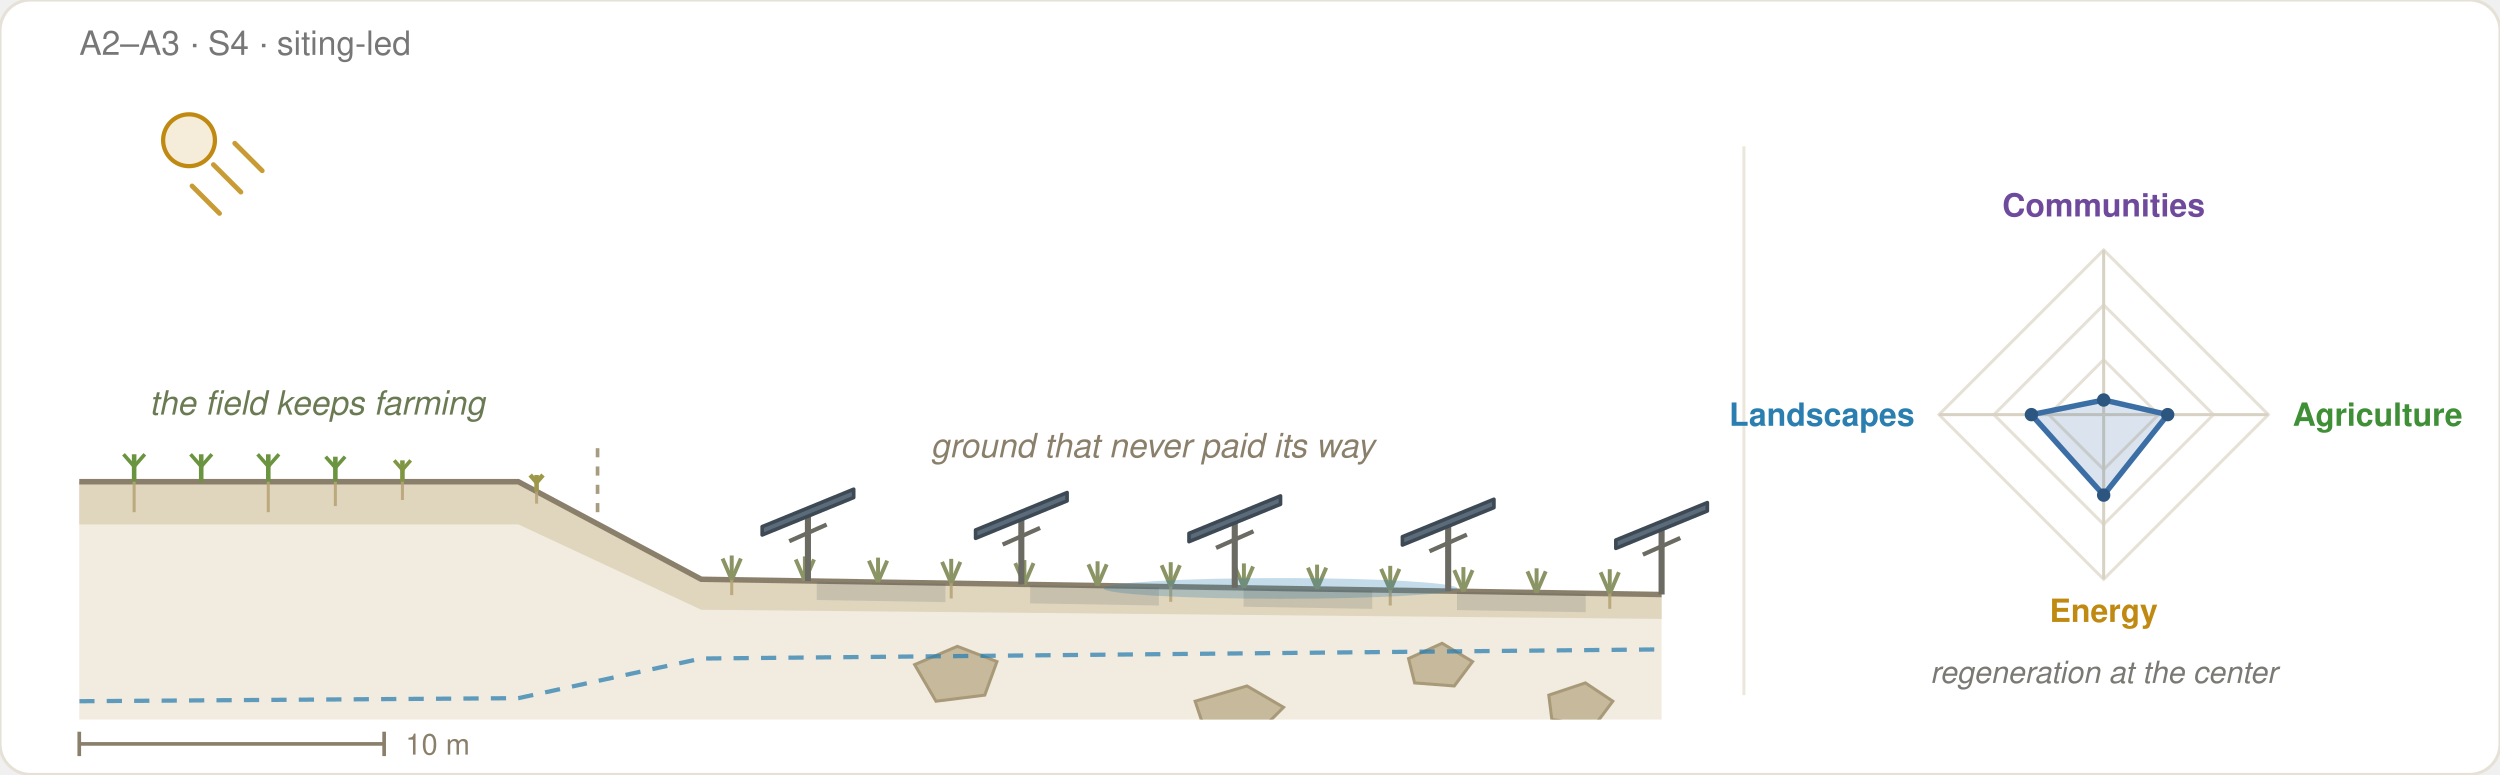
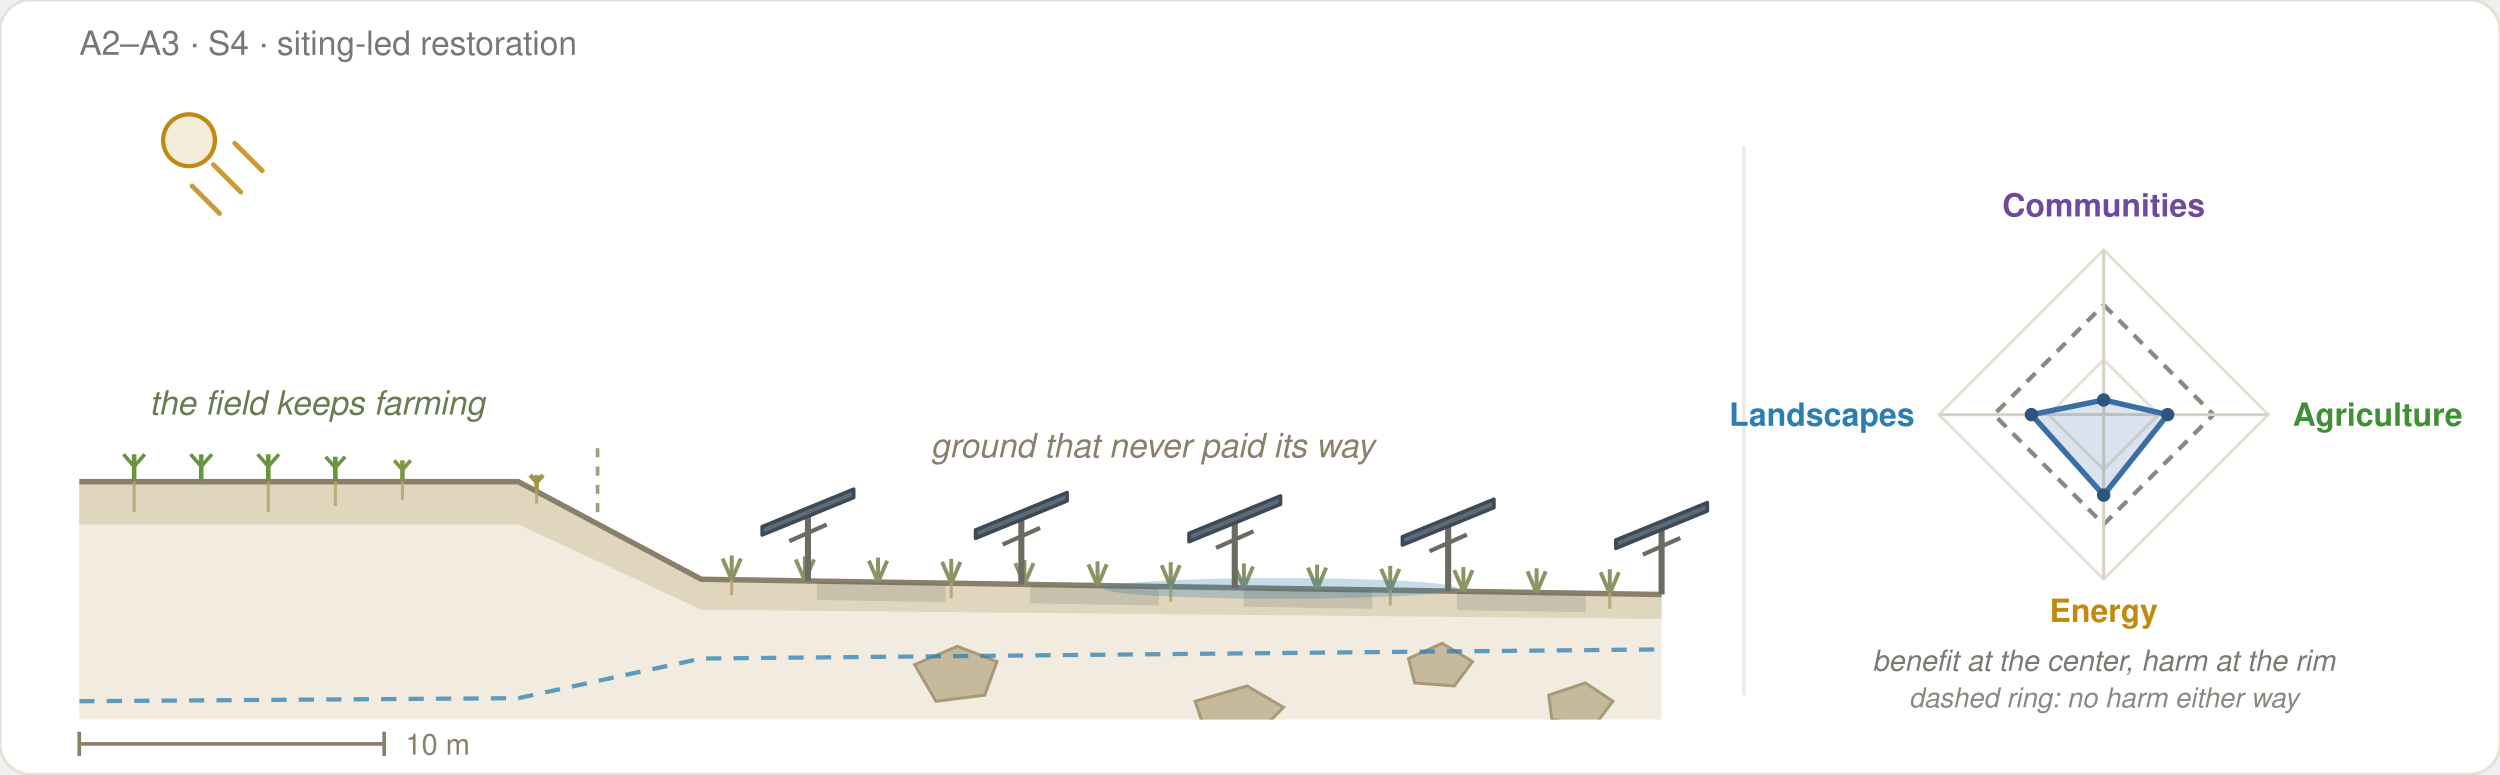
<svg xmlns="http://www.w3.org/2000/svg" viewBox="0 14 820 254" width="820" height="254" font-family="Helvetica, Arial, sans-serif" role="img">
  <defs>
    <g id="module">
      <line x1="-9" y1="16" x2="9" y2="8" stroke="#6b6b63" stroke-width="1.4" vector-effect="non-scaling-stroke" />
      <polygon points="-22,9 22,-9 22,-5 -22,13" fill="#5b6b7a" stroke="#3d4a55" stroke-width="1.2" stroke-linejoin="round" vector-effect="non-scaling-stroke" />
    </g>
    <g id="crop">
      <line x1="0" y1="0" x2="0" y2="-9" stroke="#6a9440" stroke-width="1.5" />
      <line x1="0" y1="-5" x2="-3.5" y2="-9" stroke="#6a9440" stroke-width="1.2" />
      <line x1="0" y1="-5" x2="3.5" y2="-9" stroke="#6a9440" stroke-width="1.2" />
    </g>
    <g id="crop-82">
      <line x1="0" y1="0" x2="0" y2="-8.2" stroke="#6a9440" stroke-width="1.5" />
      <line x1="0" y1="-4.6" x2="-3.2" y2="-8.2" stroke="#6a9440" stroke-width="1.2" />
      <line x1="0" y1="-4.6" x2="3.2" y2="-8.2" stroke="#6a9440" stroke-width="1.2" />
    </g>
    <g id="crop-70">
      <line x1="0" y1="0" x2="0" y2="-7" stroke="#809642" stroke-width="1.5" />
      <line x1="0" y1="-3.9" x2="-2.7" y2="-7" stroke="#809642" stroke-width="1.2" />
      <line x1="0" y1="-3.9" x2="2.7" y2="-7" stroke="#809642" stroke-width="1.2" />
    </g>
    <g id="crop-54">
      <line x1="0" y1="0" x2="0" y2="-5.4" stroke="#9c9848" stroke-width="1.5" />
      <line x1="0" y1="-3.0" x2="-2.1" y2="-5.4" stroke="#9c9848" stroke-width="1.5" />
      <line x1="0" y1="-3.0" x2="2.1" y2="-5.4" stroke="#9c9848" stroke-width="1.5" />
    </g>
    <g id="tuft">
      <line x1="0" y1="0" x2="-3" y2="-7" stroke="#8a9464" stroke-width="1.3" />
      <line x1="0" y1="0" x2="0" y2="-8" stroke="#8a9464" stroke-width="1.3" />
      <line x1="0" y1="0" x2="3" y2="-7" stroke="#8a9464" stroke-width="1.3" />
    </g>
    <clipPath id="soilclip">
      <path d="M26,172 L170,172 L230,204 L545,209 L545,250 L26,250 Z" />
    </clipPath>
  </defs>
  <rect y="14" width="820" height="254" rx="10" fill="#ffffff" stroke="#e6e1d6" />
-   <text x="26" y="32" fill="#777" font-size="11">A2–A3 · S4 · siting-led</text>
+   <text x="26" y="32" fill="#777" font-size="11">A2–A3 · S4 · siting-led restoration</text>
  <g stroke="#c08a12" stroke-linecap="round">
    <circle cx="62" cy="60" r="8.5" fill="#c08a12" fill-opacity="0.16" stroke-width="1.4" />
    <g stroke-width="1.6" opacity="0.85">
      <line x1="63" y1="75" x2="72" y2="84" />
      <line x1="70" y1="68" x2="79" y2="77" />
      <line x1="77" y1="61" x2="86" y2="70" />
    </g>
  </g>
  <path d="M26,172 L170,172 L230,204 L545,209 L545,250 L26,250 Z" fill="#f2ece0" />
  <g clip-path="url(#soilclip)">
    <path d="M26,172 L170,172 L230,204 L545,209 L545,217 L230,214 L170,186 L26,186 Z" fill="#e0d5bd" />
    <path d="M300,232 l14,-6 l13,5 l-4,11 l-16,2 z" fill="#c6b99c" stroke="#a89a79" stroke-width="1" />
    <path d="M392,244 l17,-5 l12,7 l-9,9 l-17,-2 z" fill="#c6b99c" stroke="#a89a79" stroke-width="1" />
    <path d="M462,230 l11,-5 l10,6 l-6,8 l-13,-1 z" fill="#c6b99c" stroke="#a89a79" stroke-width="1" />
    <path d="M508,242 l12,-4 l9,6 l-6,8 l-14,-2 z" fill="#c6b99c" stroke="#a89a79" stroke-width="1" />
    <path d="M26,244 L170,243 L230,230 L545,227" fill="none" stroke="#2b7fb0" stroke-width="1.4" stroke-dasharray="5 4" opacity="0.75" />
  </g>
  <path d="M26,172 L170,172 L230,204 L545,209" fill="none" stroke="#8a7f6a" stroke-width="1.8" />
  <g>
    <use href="#crop" x="44" y="172" />
    <use href="#crop" x="66" y="172" />
    <use href="#crop" x="88" y="172" />
    <use href="#crop-82" x="110" y="172" />
    <use href="#crop-70" x="132" y="172" />
    <use href="#crop-54" x="176" y="175.2" />
  </g>
  <g stroke="#b6a274" stroke-width="1" opacity="0.85">
    <path d="M44,172 v10" />
    <path d="M88,172 v10" />
    <path d="M110,172 v8" />
    <path d="M132,172 v6" />
    <path d="M176,175.2 v4" />
  </g>
  <g>
    <use href="#tuft" x="240" y="204.2" />
    <use href="#tuft" x="264" y="204.5" />
    <use href="#tuft" x="288" y="204.9" />
    <use href="#tuft" x="312" y="205.3" />
    <use href="#tuft" x="336" y="205.7" />
    <use href="#tuft" x="360" y="206.1" />
    <use href="#tuft" x="384" y="206.4" />
    <use href="#tuft" x="408" y="206.8" />
    <use href="#tuft" x="432" y="207.2" />
    <use href="#tuft" x="456" y="207.6" />
    <use href="#tuft" x="480" y="208.0" />
    <use href="#tuft" x="504" y="208.4" />
    <use href="#tuft" x="528" y="208.7" />
  </g>
  <g stroke="#b6a274" stroke-width="1" opacity="0.85">
    <path d="M240,204.2 v5" />
    <path d="M312,205.3 v5" />
    <path d="M384,206.4 v5" />
    <path d="M456,207.6 v5" />
    <path d="M528,208.7 v5" />
  </g>
  <ellipse cx="420" cy="207" rx="58" ry="3.4" fill="#2b7fb0" opacity="0.28" />
  <g fill="#3d4a55" opacity="0.16">
    <path d="M267.9,204.8 L310.1,205.5 L310.1,211.5 L267.9,210.8 Z" />
    <path d="M337.9,205.9 L380.1,206.6 L380.1,212.6 L337.9,211.9 Z" />
    <path d="M407.9,207.0 L450.1,207.7 L450.1,213.7 L407.9,213.0 Z" />
    <path d="M477.9,208.1 L520.1,208.8 L520.1,214.8 L477.9,214.1 Z" />
  </g>
  <line x1="265" y1="204.6" x2="265" y2="180.6" stroke="#6b6b63" stroke-width="2" />
  <use href="#module" transform="translate(265,180.6) scale(0.682)" />
  <line x1="335" y1="205.7" x2="335" y2="181.7" stroke="#6b6b63" stroke-width="2" />
  <use href="#module" transform="translate(335,181.7) scale(0.682)" />
  <line x1="405" y1="206.8" x2="405" y2="182.8" stroke="#6b6b63" stroke-width="2" />
  <use href="#module" transform="translate(405,182.8) scale(0.682)" />
  <line x1="475" y1="207.9" x2="475" y2="183.9" stroke="#6b6b63" stroke-width="2" />
  <use href="#module" transform="translate(475,183.9) scale(0.682)" />
  <line x1="545" y1="209" x2="545" y2="185" stroke="#6b6b63" stroke-width="2" />
  <use href="#module" transform="translate(545,185) scale(0.682)" />
  <path d="M196,182 v-24" stroke="#a89c80" stroke-width="1.2" stroke-dasharray="3 3" />
  <text x="104" y="150" fill="#6a7a52" font-size="11" font-style="italic" text-anchor="middle">the field keeps farming</text>
  <text x="378" y="164" fill="#8a7f6a" font-size="11" font-style="italic" text-anchor="middle">ground that never paid its way</text>
  <g stroke="#8a7f6a" stroke-width="1.2" fill="none">
    <path d="M26,258 h100" />
    <path d="M26,254 v8" />
    <path d="M126,254 v8" />
  </g>
  <text x="133" y="261.5" fill="#8a7f6a" font-size="9.5">10 m</text>
  <line x1="572" y1="62" x2="572" y2="242" stroke="#ece7db" stroke-width="1" />
  <polygon points="690,132 708,150 690,168 672,150" fill="none" stroke="#e6e1d6" stroke-width="1" />
-   <polygon points="690,114 726,150 690,186 654,150" fill="none" stroke="#e6e1d6" stroke-width="1" />
+   <polygon points="690,114 726,150 690,186 654,150" fill="none" stroke="#8a8880" stroke-width="1.4" stroke-dasharray="4 3" />
  <polygon points="690,96 744,150 690,204 636,150" fill="none" stroke="#e6e1d6" stroke-width="1" />
  <line x1="690" y1="150" x2="690" y2="96" stroke="#d8d2c4" stroke-width="1" />
  <line x1="690" y1="150" x2="744" y2="150" stroke="#d8d2c4" stroke-width="1" />
  <line x1="690" y1="150" x2="690" y2="204" stroke="#d8d2c4" stroke-width="1" />
  <line x1="690" y1="150" x2="636" y2="150" stroke="#d8d2c4" stroke-width="1" />
  <text x="690" y="85" fill="#6f4a9c" font-size="10.5" font-weight="600" text-anchor="middle">Communities</text>
  <text x="752" y="150" fill="#3f8f36" font-size="10.5" font-weight="600" text-anchor="start" dominant-baseline="middle">Agriculture</text>
  <text x="690" y="218" fill="#c08a12" font-size="10.5" font-weight="600" text-anchor="middle">Energy</text>
  <text x="628" y="150" fill="#2b7fb0" font-size="10.5" font-weight="600" text-anchor="end" dominant-baseline="middle">Landscapes</text>
  <polygon points="690,145.2 711.0,150 690,176.4 666.3,150" fill="#3b6ea5" fill-opacity="0.18" stroke="#3b6ea5" stroke-width="1.8" />
  <circle cx="690" cy="145.2" r="2.2" fill="#2c5580" />
  <circle cx="711.0" cy="150" r="2.2" fill="#2c5580" />
  <circle cx="690" cy="176.4" r="2.2" fill="#2c5580" />
  <circle cx="666.3" cy="150" r="2.2" fill="#2c5580" />
-   <text x="690" y="238" fill="#7a7973" font-size="10" font-style="italic" text-anchor="middle">regeneration at the center</text>
+   <text x="690" y="234" fill="#7a7973" font-size="9.5" font-style="italic" text-anchor="middle">benefit at the center, harm at the rim</text>
+   <text x="690" y="246" fill="#8a8880" font-size="9" font-style="italic" text-anchor="middle">dashed ring: no harm either way</text>
</svg>
